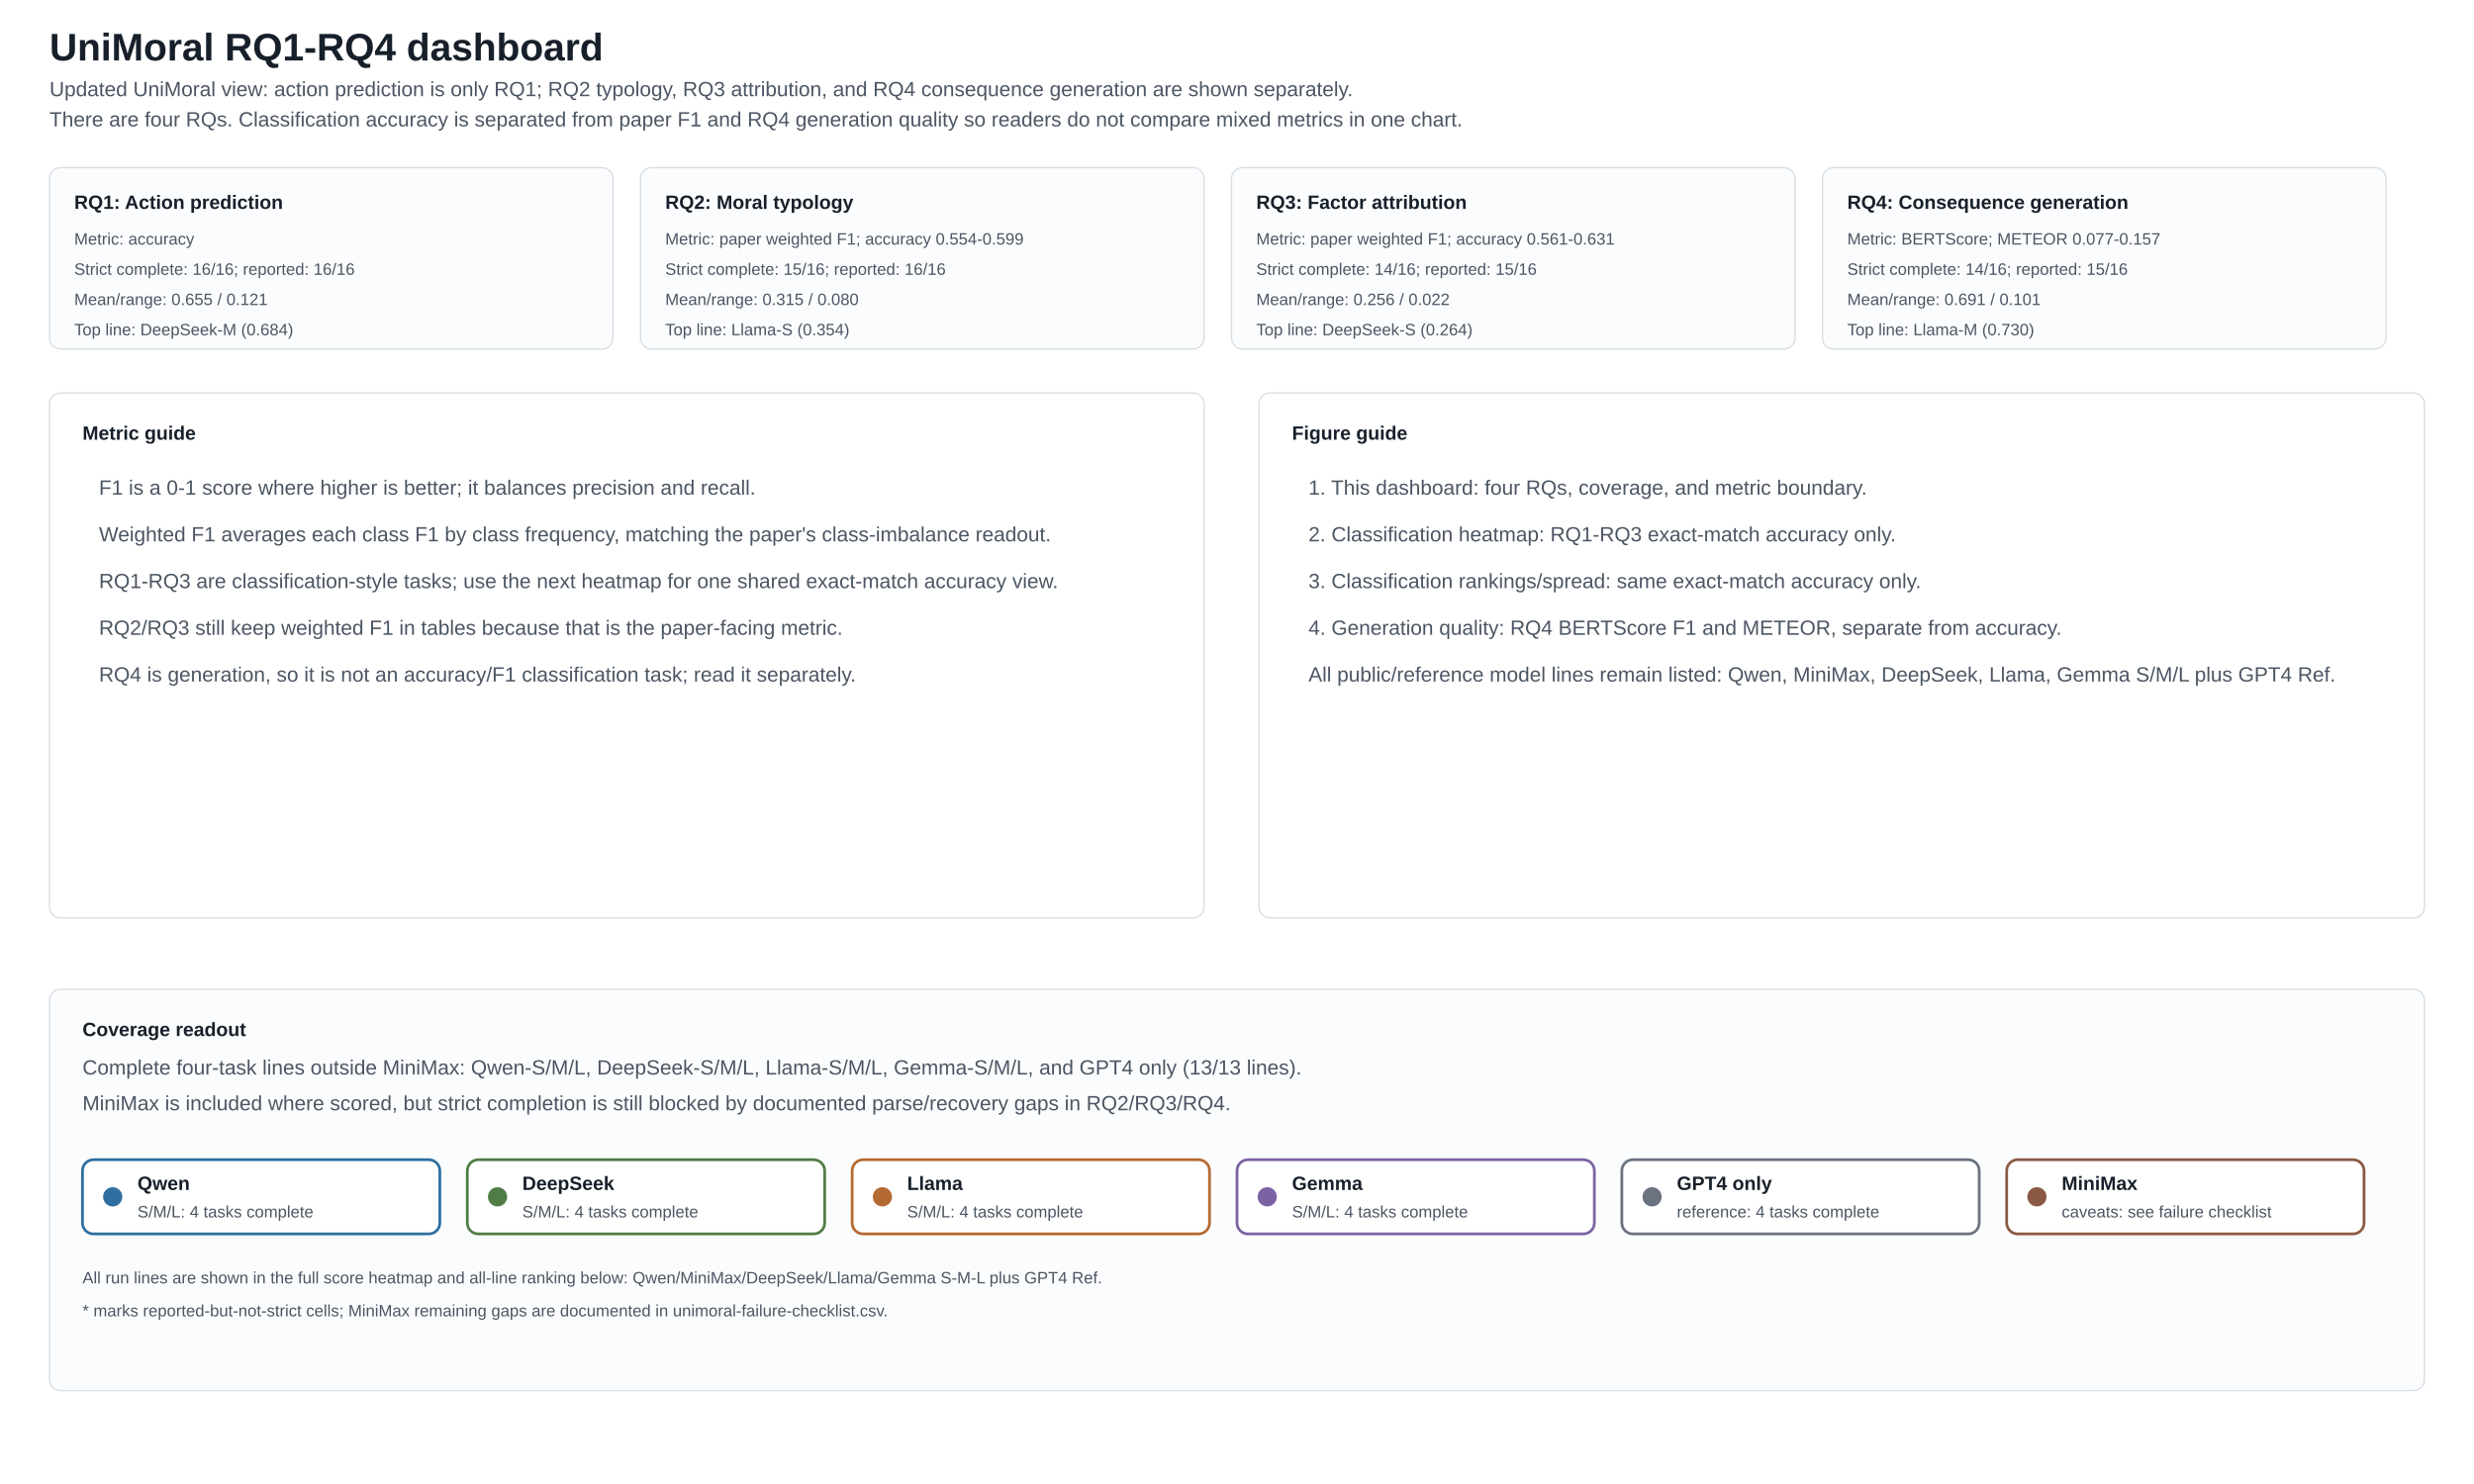
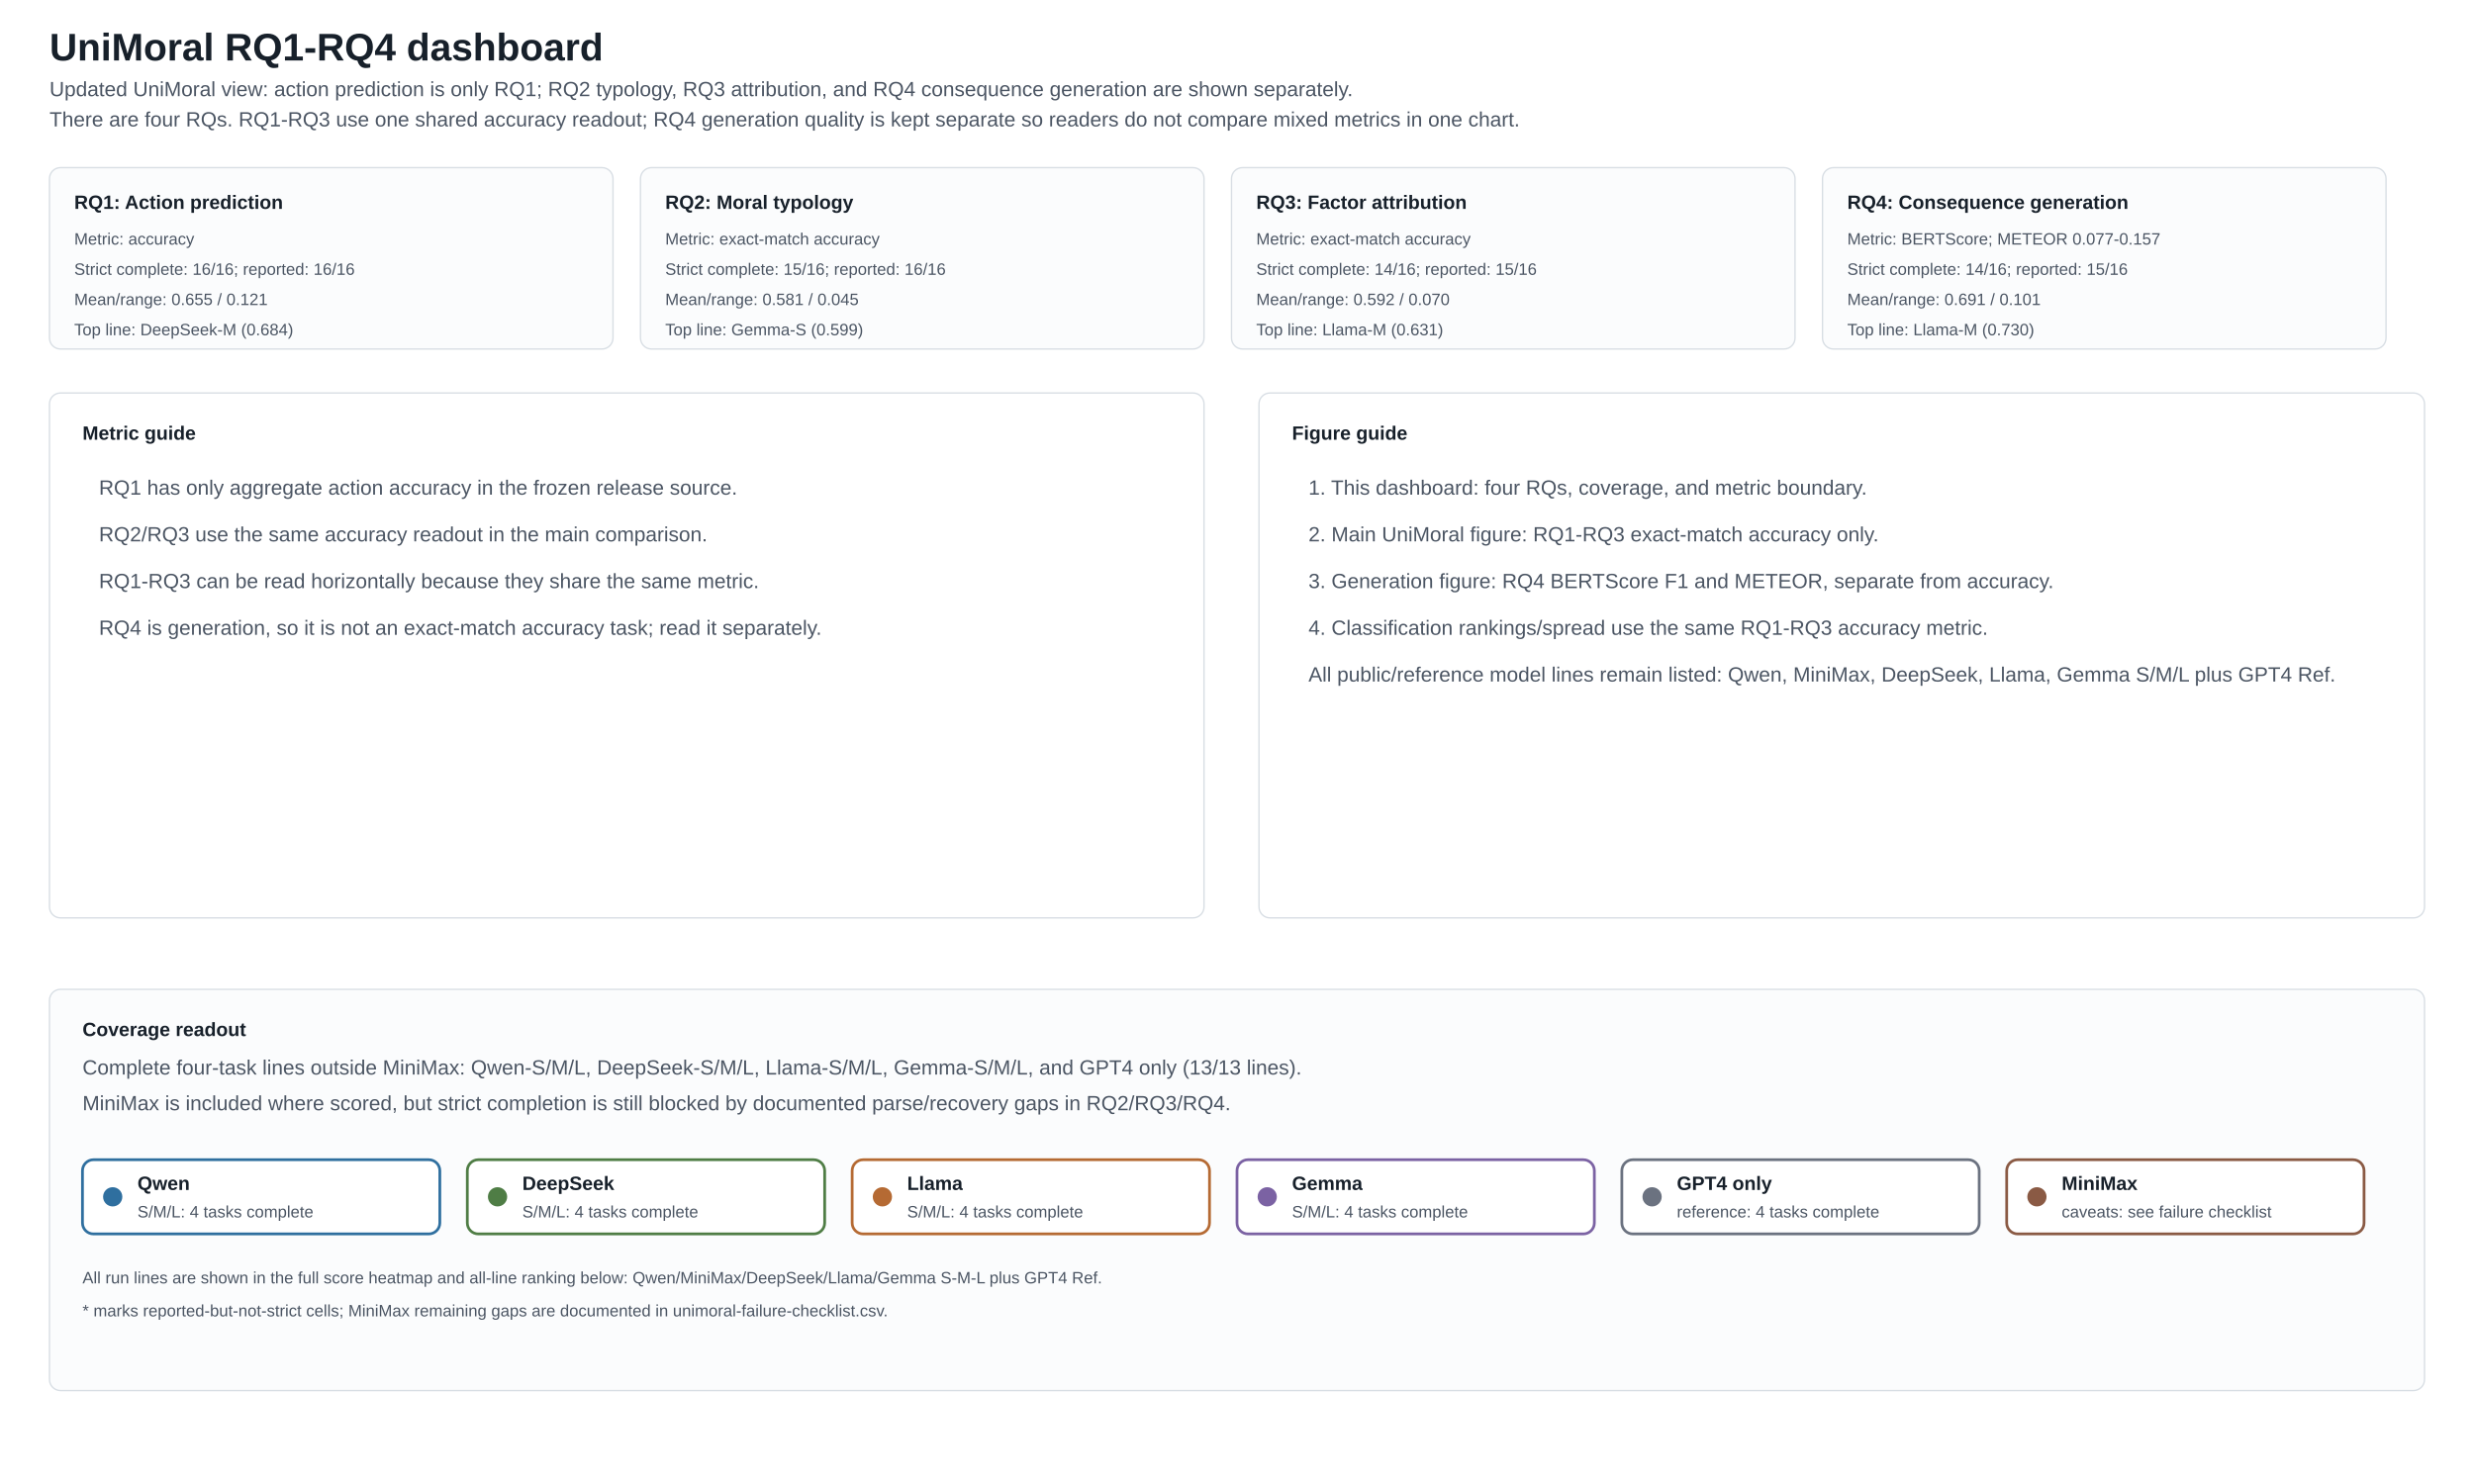
<svg xmlns="http://www.w3.org/2000/svg" width="1800" height="1080" viewBox="0 0 1800 1080">
  <style>text{font-family:Arial,sans-serif;font-size:14px;fill:#17202a}.title{font-size:28px;font-weight:700}.subtitle{font-size:15px;fill:#4b5563}.axis{font-weight:700}.small{font-size:12px;fill:#4b5563}.card{fill:#fbfcfd;stroke:#d8dee4;rx:8}.panel{fill:white;stroke:#d8dee4;rx:8}</style>
  <rect width="100%" height="100%" fill="#ffffff" />
  <text x="36" y="44" class="title">UniMoral RQ1-RQ4 dashboard</text>
  <text x="36" y="70" class="subtitle">Updated UniMoral view: action prediction is only RQ1; RQ2 typology, RQ3 attribution, and RQ4 consequence generation are shown separately.</text>
-   <text x="36" y="92" class="subtitle">There are four RQs. Classification accuracy is separated from paper F1 and RQ4 generation quality so readers do not compare mixed metrics in one chart.</text>
+   <text x="36" y="92" class="subtitle">There are four RQs. RQ1-RQ3 use one shared accuracy readout; RQ4 generation quality is kept separate so readers do not compare mixed metrics in one chart.</text>
  <rect x="36" y="122" width="410" height="132" class="card" />
  <text x="54" y="152" class="axis">RQ1: Action prediction</text>
  <text x="54" y="178" class="small">Metric: accuracy</text>
  <text x="54" y="200" class="small">Strict complete: 16/16; reported: 16/16</text>
  <text x="54" y="222" class="small">Mean/range: 0.655 / 0.121</text>
  <text x="54" y="244" class="small">Top line: DeepSeek-M (0.684)</text>
  <rect x="466" y="122" width="410" height="132" class="card" />
  <text x="484" y="152" class="axis">RQ2: Moral typology</text>
-   <text x="484" y="178" class="small">Metric: paper weighted F1; accuracy 0.554-0.599</text>
+   <text x="484" y="178" class="small">Metric: exact-match accuracy</text>
  <text x="484" y="200" class="small">Strict complete: 15/16; reported: 16/16</text>
-   <text x="484" y="222" class="small">Mean/range: 0.315 / 0.080</text>
-   <text x="484" y="244" class="small">Top line: Llama-S (0.354)</text>
+   <text x="484" y="222" class="small">Mean/range: 0.581 / 0.045</text>
+   <text x="484" y="244" class="small">Top line: Gemma-S (0.599)</text>
  <rect x="896" y="122" width="410" height="132" class="card" />
  <text x="914" y="152" class="axis">RQ3: Factor attribution</text>
-   <text x="914" y="178" class="small">Metric: paper weighted F1; accuracy 0.561-0.631</text>
+   <text x="914" y="178" class="small">Metric: exact-match accuracy</text>
  <text x="914" y="200" class="small">Strict complete: 14/16; reported: 15/16</text>
-   <text x="914" y="222" class="small">Mean/range: 0.256 / 0.022</text>
-   <text x="914" y="244" class="small">Top line: DeepSeek-S (0.264)</text>
+   <text x="914" y="222" class="small">Mean/range: 0.592 / 0.070</text>
+   <text x="914" y="244" class="small">Top line: Llama-M (0.631)</text>
  <rect x="1326" y="122" width="410" height="132" class="card" />
  <text x="1344" y="152" class="axis">RQ4: Consequence generation</text>
  <text x="1344" y="178" class="small">Metric: BERTScore; METEOR 0.077-0.157</text>
  <text x="1344" y="200" class="small">Strict complete: 14/16; reported: 15/16</text>
  <text x="1344" y="222" class="small">Mean/range: 0.691 / 0.101</text>
  <text x="1344" y="244" class="small">Top line: Llama-M (0.730)</text>
  <rect x="36" y="286" width="840" height="382" class="panel" />
  <text x="60" y="320" class="axis">Metric guide</text>
-   <text x="72" y="360" class="subtitle">F1 is a 0-1 score where higher is better; it balances precision and recall.</text>
-   <text x="72" y="394" class="subtitle">Weighted F1 averages each class F1 by class frequency, matching the paper's class-imbalance readout.</text>
-   <text x="72" y="428" class="subtitle">RQ1-RQ3 are classification-style tasks; use the next heatmap for one shared exact-match accuracy view.</text>
-   <text x="72" y="462" class="subtitle">RQ2/RQ3 still keep weighted F1 in tables because that is the paper-facing metric.</text>
-   <text x="72" y="496" class="subtitle">RQ4 is generation, so it is not an accuracy/F1 classification task; read it separately.</text>
+   <text x="72" y="360" class="subtitle">RQ1 has only aggregate action accuracy in the frozen release source.</text>
+   <text x="72" y="394" class="subtitle">RQ2/RQ3 use the same accuracy readout in the main comparison.</text>
+   <text x="72" y="428" class="subtitle">RQ1-RQ3 can be read horizontally because they share the same metric.</text>
+   <text x="72" y="462" class="subtitle">RQ4 is generation, so it is not an exact-match accuracy task; read it separately.</text>
  <rect x="916" y="286" width="848" height="382" class="panel" />
  <text x="940" y="320" class="axis">Figure guide</text>
  <text x="952" y="360" class="subtitle">1. This dashboard: four RQs, coverage, and metric boundary.</text>
-   <text x="952" y="394" class="subtitle">2. Classification heatmap: RQ1-RQ3 exact-match accuracy only.</text>
-   <text x="952" y="428" class="subtitle">3. Classification rankings/spread: same exact-match accuracy only.</text>
-   <text x="952" y="462" class="subtitle">4. Generation quality: RQ4 BERTScore F1 and METEOR, separate from accuracy.</text>
+   <text x="952" y="394" class="subtitle">2. Main UniMoral figure: RQ1-RQ3 exact-match accuracy only.</text>
+   <text x="952" y="428" class="subtitle">3. Generation figure: RQ4 BERTScore F1 and METEOR, separate from accuracy.</text>
+   <text x="952" y="462" class="subtitle">4. Classification rankings/spread use the same RQ1-RQ3 accuracy metric.</text>
  <text x="952" y="496" class="subtitle">All public/reference model lines remain listed: Qwen, MiniMax, DeepSeek, Llama, Gemma S/M/L plus GPT4 Ref.</text>
  <rect x="36" y="720" width="1728" height="292" fill="#fbfcfd" stroke="#d8dee4" rx="8" />
  <text x="60" y="754" class="axis">Coverage readout</text>
  <text x="60" y="782" class="subtitle">Complete four-task lines outside MiniMax: Qwen-S/M/L, DeepSeek-S/M/L, Llama-S/M/L, Gemma-S/M/L, and GPT4 only (13/13 lines).</text>
  <text x="60" y="808" class="subtitle">MiniMax is included where scored, but strict completion is still blocked by documented parse/recovery gaps in RQ2/RQ3/RQ4.</text>
  <rect x="60" y="844" width="260" height="54" fill="white" stroke="#2f6f9f" stroke-width="2" rx="8" />
  <circle cx="82" cy="871" r="7" fill="#2f6f9f" />
  <text x="100" y="866" class="axis">Qwen</text>
  <text x="100" y="886" class="small">S/M/L: 4 tasks complete</text>
  <rect x="340" y="844" width="260" height="54" fill="white" stroke="#4f7d45" stroke-width="2" rx="8" />
  <circle cx="362" cy="871" r="7" fill="#4f7d45" />
  <text x="380" y="866" class="axis">DeepSeek</text>
  <text x="380" y="886" class="small">S/M/L: 4 tasks complete</text>
  <rect x="620" y="844" width="260" height="54" fill="white" stroke="#b56a33" stroke-width="2" rx="8" />
  <circle cx="642" cy="871" r="7" fill="#b56a33" />
  <text x="660" y="866" class="axis">Llama</text>
  <text x="660" y="886" class="small">S/M/L: 4 tasks complete</text>
  <rect x="900" y="844" width="260" height="54" fill="white" stroke="#7b62a3" stroke-width="2" rx="8" />
  <circle cx="922" cy="871" r="7" fill="#7b62a3" />
  <text x="940" y="866" class="axis">Gemma</text>
  <text x="940" y="886" class="small">S/M/L: 4 tasks complete</text>
  <rect x="1180" y="844" width="260" height="54" fill="white" stroke="#6b7280" stroke-width="2" rx="8" />
  <circle cx="1202" cy="871" r="7" fill="#6b7280" />
  <text x="1220" y="866" class="axis">GPT4 only</text>
  <text x="1220" y="886" class="small">reference: 4 tasks complete</text>
  <rect x="1460" y="844" width="260" height="54" fill="white" stroke="#8a5a44" stroke-width="2" rx="8" />
  <circle cx="1482" cy="871" r="7" fill="#8a5a44" />
  <text x="1500" y="866" class="axis">MiniMax</text>
  <text x="1500" y="886" class="small">caveats: see failure checklist</text>
  <text x="60" y="934" class="small">All run lines are shown in the full score heatmap and all-line ranking below: Qwen/MiniMax/DeepSeek/Llama/Gemma S-M-L plus GPT4 Ref.</text>
  <text x="60" y="958" class="small">* marks reported-but-not-strict cells; MiniMax remaining gaps are documented in unimoral-failure-checklist.csv.</text>
</svg>
